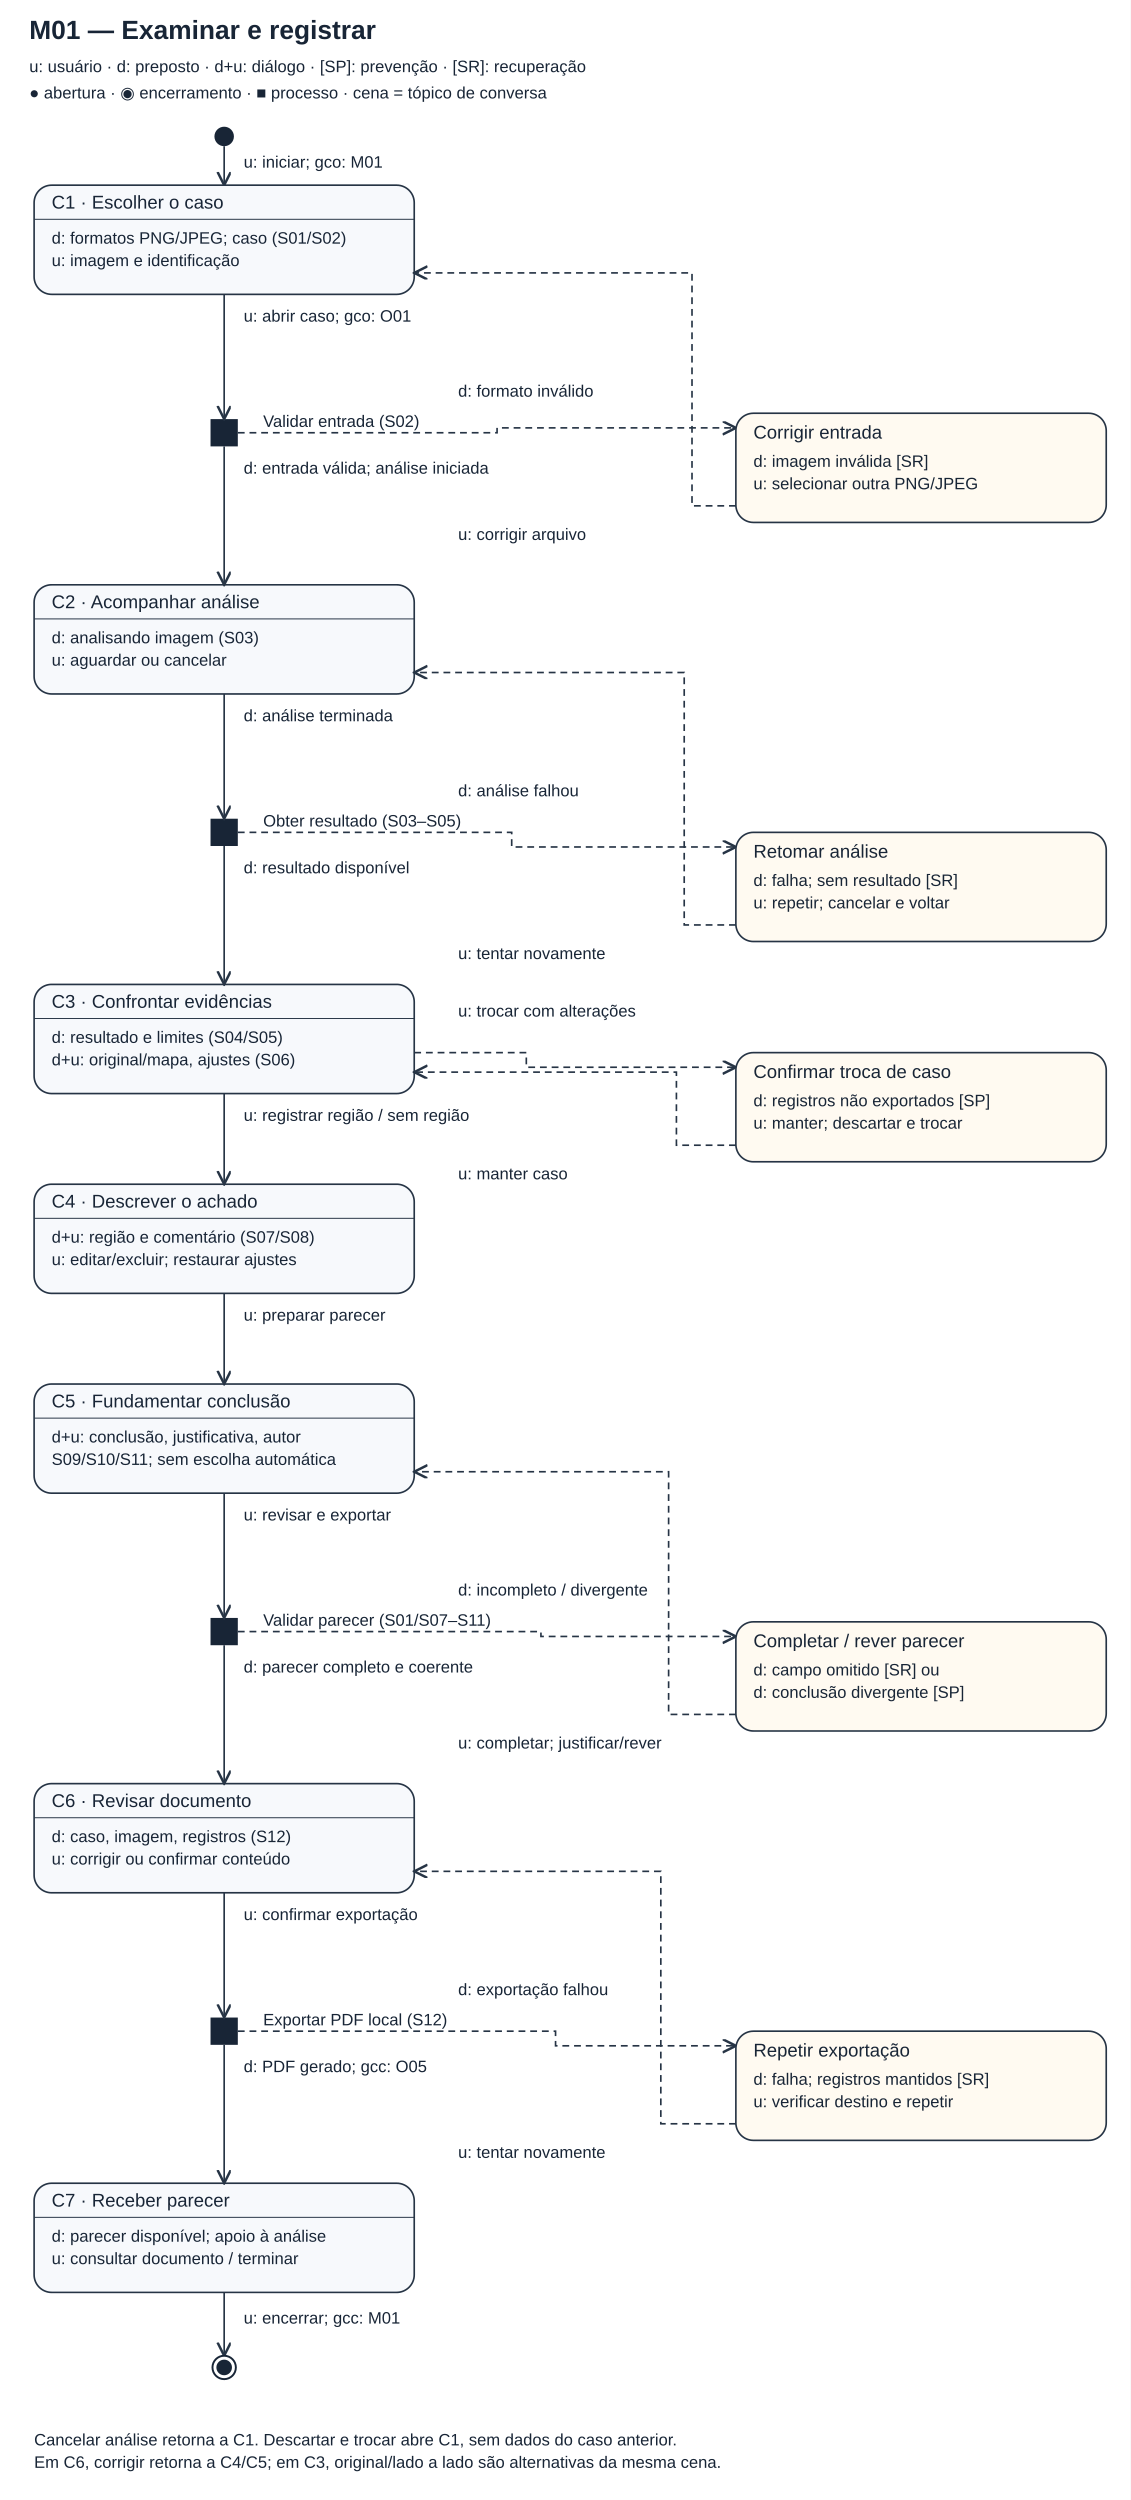
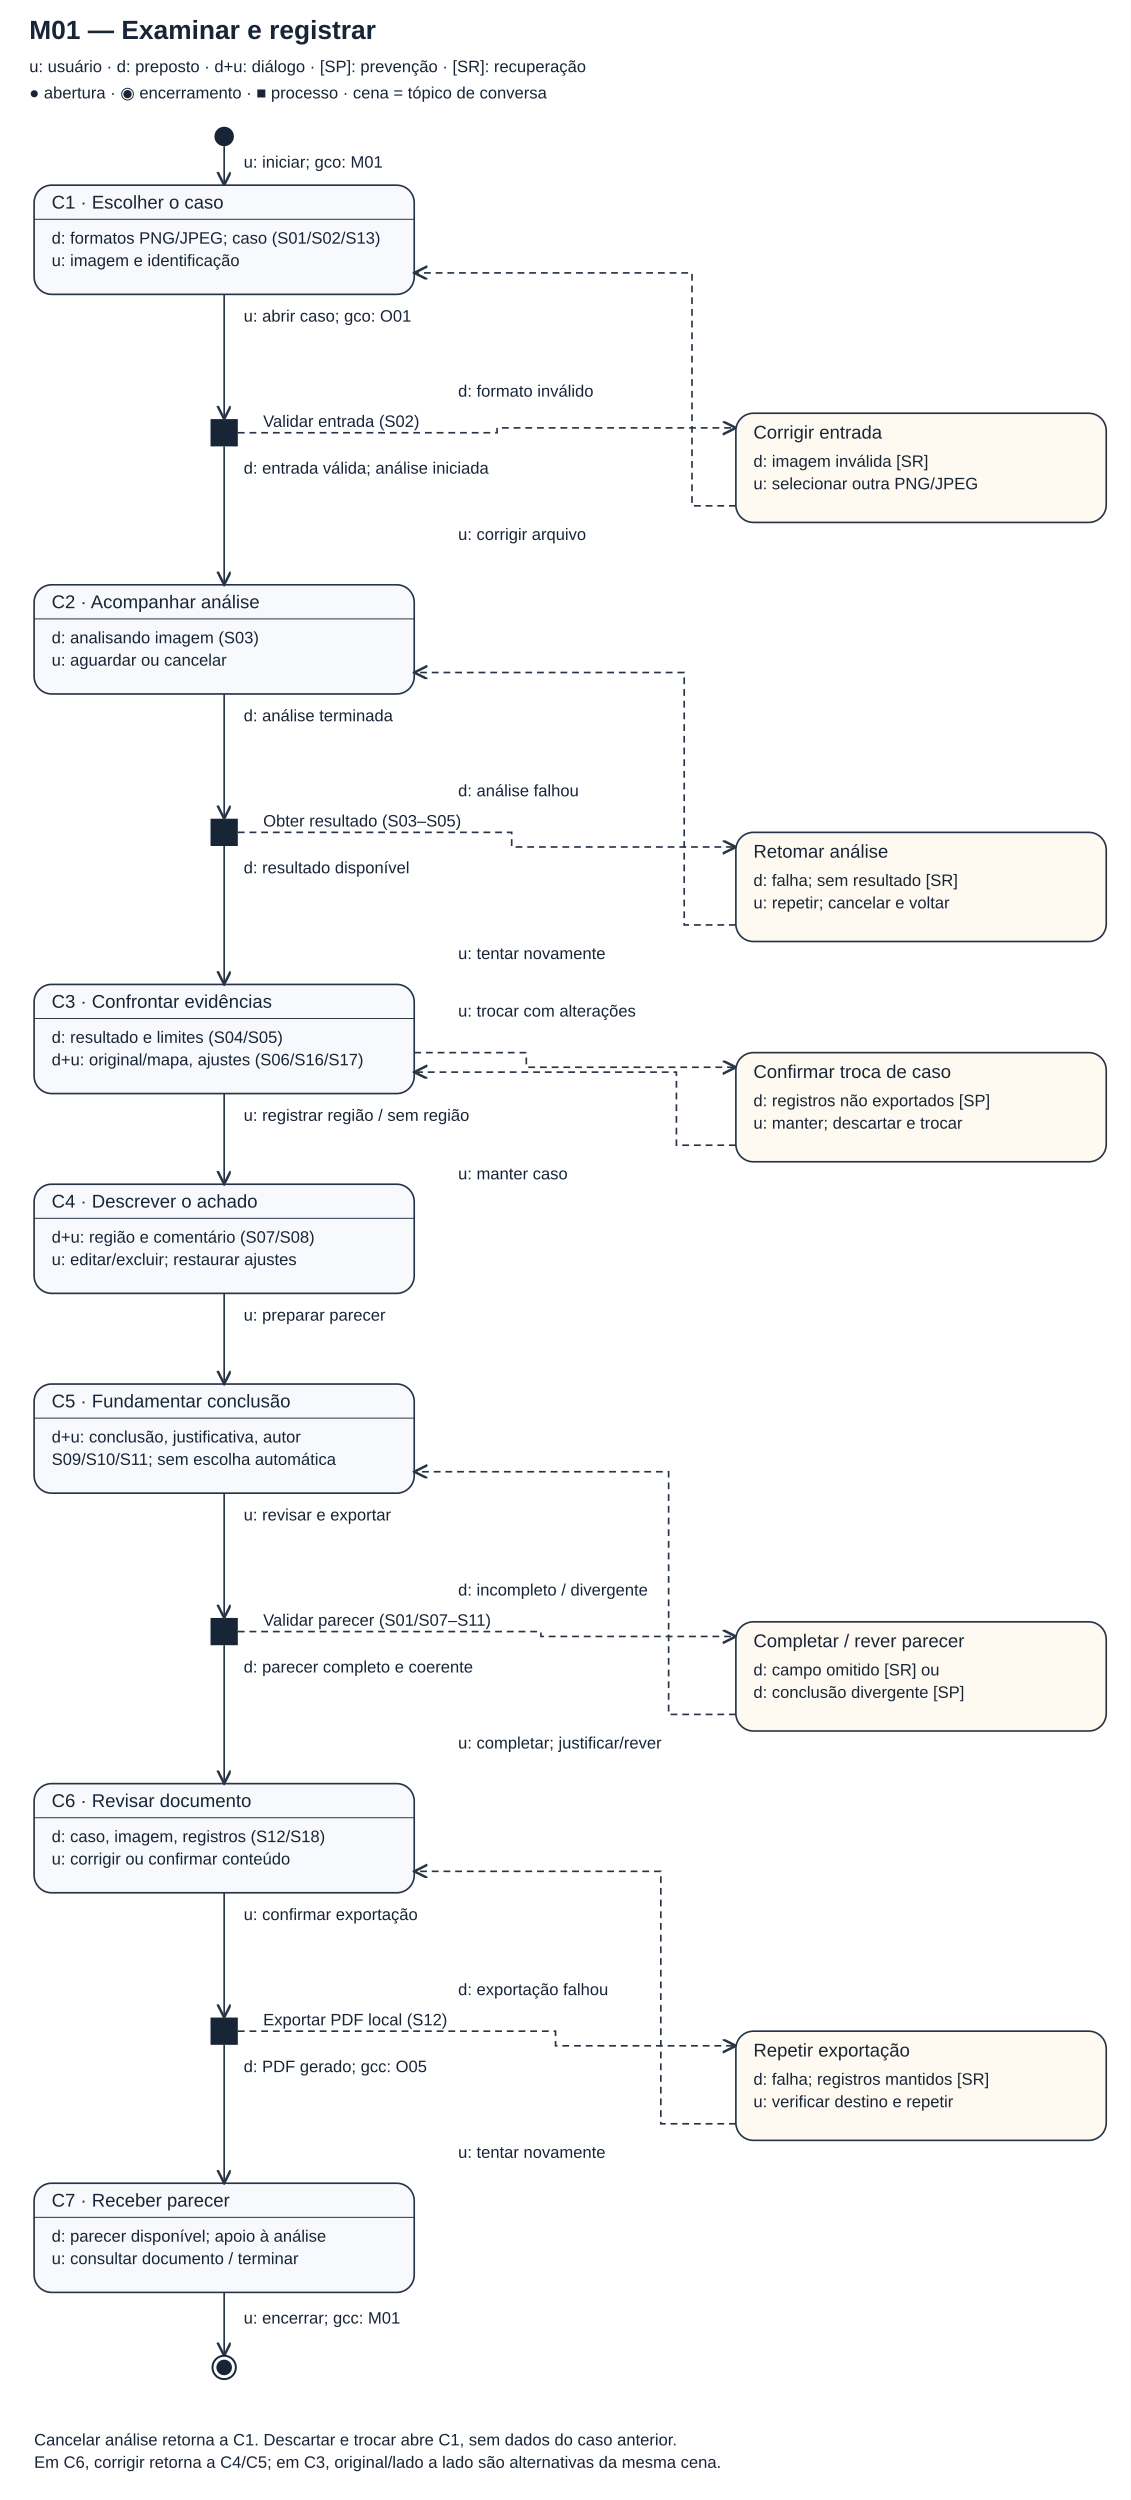
<svg xmlns="http://www.w3.org/2000/svg" width="1160" height="2565" viewBox="0 0 1160 2565" role="img" aria-labelledby="title desc">
  <defs>
    <marker id="a" markerWidth="9" markerHeight="9" refX="8" refY="4" orient="auto">
      <path d="M0,0 L8,4 L0,8" fill="none" stroke="#263445" stroke-width="1.5" />
    </marker>
  </defs>
  <rect width="100%" height="100%" fill="white" />
  <style>text{font-family:Arial,sans-serif;fill:#182536;font-size:19px}.title{font-size:27px;font-weight:bold}.small{font-size:17px}.edge{fill:none;stroke:#263445;stroke-width:1.7;marker-end:url(#a)}.speech{paint-order:stroke;stroke:white;stroke-width:7;stroke-linejoin:round}</style>
  <text x="30" y="40" class="title" text-anchor="start">M01 — Examinar e registrar</text>
  <text x="30" y="74" class="small" text-anchor="start">u: usuário · d: preposto · d+u: diálogo · [SP]: prevenção · [SR]: recuperação</text>
  <text x="30" y="101" class="small" text-anchor="start">● abertura · ◉ encerramento · ■ processo · cena = tópico de conversa</text>
  <circle cx="230" cy="140" r="10" fill="#182536" />
  <path class="edge" d="M230,150 V190" />
  <text x="250" y="172" class="speech small" text-anchor="start">u: iniciar; gco: M01</text>
  <rect x="35" y="190" width="390" height="112" rx="18" fill="#f7f9fc" stroke="#263445" stroke-width="1.7" />
  <path d="M35,225 H425" stroke="#263445" />
  <text x="53" y="214" class="" text-anchor="start">C1 · Escolher o caso</text>
-   <text x="53" y="250" class="small" text-anchor="start">d: formatos PNG/JPEG; caso (S01/S02)</text>
+   <text x="53" y="250" class="small" text-anchor="start">d: formatos PNG/JPEG; caso (S01/S02/S13)</text>
  <text x="53" y="273" class="small" text-anchor="start">u: imagem e identificação</text>
  <rect x="216" y="430" width="28" height="28" fill="#182536" />
  <text x="270" y="438" class="small" text-anchor="start">Validar entrada (S02)</text>
  <path class="edge" d="M230,302 V430" />
  <text x="250" y="330" class="speech small" text-anchor="start">u: abrir caso; gco: O01</text>
  <rect x="35" y="600" width="390" height="112" rx="18" fill="#f7f9fc" stroke="#263445" stroke-width="1.7" />
  <path d="M35,635 H425" stroke="#263445" />
  <text x="53" y="624" class="" text-anchor="start">C2 · Acompanhar análise</text>
  <text x="53" y="660" class="small" text-anchor="start">d: analisando imagem (S03)</text>
  <text x="53" y="683" class="small" text-anchor="start">u: aguardar ou cancelar</text>
  <path class="edge" d="M230,458 V600" />
  <text x="250" y="486" class="speech small" text-anchor="start">d: entrada válida; análise iniciada</text>
  <rect x="216" y="840" width="28" height="28" fill="#182536" />
  <text x="270" y="848" class="small" text-anchor="start">Obter resultado (S03–S05)</text>
  <path class="edge" d="M230,712 V840" />
  <text x="250" y="740" class="speech small" text-anchor="start">d: análise terminada</text>
  <rect x="35" y="1010" width="390" height="112" rx="18" fill="#f7f9fc" stroke="#263445" stroke-width="1.7" />
  <path d="M35,1045 H425" stroke="#263445" />
  <text x="53" y="1034" class="" text-anchor="start">C3 · Confrontar evidências</text>
  <text x="53" y="1070" class="small" text-anchor="start">d: resultado e limites (S04/S05)</text>
-   <text x="53" y="1093" class="small" text-anchor="start">d+u: original/mapa, ajustes (S06)</text>
+   <text x="53" y="1093" class="small" text-anchor="start">d+u: original/mapa, ajustes (S06/S16/S17)</text>
  <path class="edge" d="M230,868 V1010" />
  <text x="250" y="896" class="speech small" text-anchor="start">d: resultado disponível</text>
  <rect x="35" y="1215" width="390" height="112" rx="18" fill="#f7f9fc" stroke="#263445" stroke-width="1.7" />
  <path d="M35,1250 H425" stroke="#263445" />
  <text x="53" y="1239" class="" text-anchor="start">C4 · Descrever o achado</text>
  <text x="53" y="1275" class="small" text-anchor="start">d+u: região e comentário (S07/S08)</text>
  <text x="53" y="1298" class="small" text-anchor="start">u: editar/excluir; restaurar ajustes</text>
  <path class="edge" d="M230,1122 V1215" />
  <text x="250" y="1150" class="speech small" text-anchor="start">u: registrar região / sem região</text>
  <rect x="35" y="1420" width="390" height="112" rx="18" fill="#f7f9fc" stroke="#263445" stroke-width="1.7" />
  <path d="M35,1455 H425" stroke="#263445" />
  <text x="53" y="1444" class="" text-anchor="start">C5 · Fundamentar conclusão</text>
  <text x="53" y="1480" class="small" text-anchor="start">d+u: conclusão, justificativa, autor</text>
  <text x="53" y="1503" class="small" text-anchor="start">S09/S10/S11; sem escolha automática</text>
  <path class="edge" d="M230,1327 V1420" />
  <text x="250" y="1355" class="speech small" text-anchor="start">u: preparar parecer</text>
  <rect x="216" y="1660" width="28" height="28" fill="#182536" />
  <text x="270" y="1668" class="small" text-anchor="start">Validar parecer (S01/S07–S11)</text>
  <path class="edge" d="M230,1532 V1660" />
  <text x="250" y="1560" class="speech small" text-anchor="start">u: revisar e exportar</text>
  <rect x="35" y="1830" width="390" height="112" rx="18" fill="#f7f9fc" stroke="#263445" stroke-width="1.7" />
  <path d="M35,1865 H425" stroke="#263445" />
  <text x="53" y="1854" class="" text-anchor="start">C6 · Revisar documento</text>
-   <text x="53" y="1890" class="small" text-anchor="start">d: caso, imagem, registros (S12)</text>
+   <text x="53" y="1890" class="small" text-anchor="start">d: caso, imagem, registros (S12/S18)</text>
  <text x="53" y="1913" class="small" text-anchor="start">u: corrigir ou confirmar conteúdo</text>
  <path class="edge" d="M230,1688 V1830" />
  <text x="250" y="1716" class="speech small" text-anchor="start">d: parecer completo e coerente</text>
  <rect x="216" y="2070" width="28" height="28" fill="#182536" />
  <text x="270" y="2078" class="small" text-anchor="start">Exportar PDF local (S12)</text>
  <path class="edge" d="M230,1942 V2070" />
  <text x="250" y="1970" class="speech small" text-anchor="start">u: confirmar exportação</text>
  <rect x="35" y="2240" width="390" height="112" rx="18" fill="#f7f9fc" stroke="#263445" stroke-width="1.7" />
  <path d="M35,2275 H425" stroke="#263445" />
  <text x="53" y="2264" class="" text-anchor="start">C7 · Receber parecer</text>
  <text x="53" y="2300" class="small" text-anchor="start">d: parecer disponível; apoio à análise</text>
  <text x="53" y="2323" class="small" text-anchor="start">u: consultar documento / terminar</text>
  <path class="edge" d="M230,2098 V2240" />
  <text x="250" y="2126" class="speech small" text-anchor="start">d: PDF gerado; gcc: O05</text>
  <path class="edge" d="M230,2352 V2417" />
  <text x="250" y="2384" class="speech small" text-anchor="start">u: encerrar; gcc: M01</text>
  <circle cx="230" cy="2429" r="12" fill="white" stroke="#182536" stroke-width="2" />
  <circle cx="230" cy="2429" r="8" fill="#182536" />
  <path class="edge" d="M244,444 H510 V439 H755" stroke-dasharray="7 5" />
  <text x="470" y="407" class="speech small" text-anchor="start">d: formato inválido</text>
  <rect x="755" y="424" width="380" height="112" rx="18" fill="#fffaf1" stroke="#263445" stroke-width="1.7" />
  <text x="773" y="450" class="" text-anchor="start">Corrigir entrada</text>
  <text x="773" y="479" class="small" text-anchor="start">d: imagem inválida [SR]</text>
  <text x="773" y="502" class="small" text-anchor="start">u: selecionar outra PNG/JPEG</text>
  <path class="edge" d="M755,519 H710 V280 H425" stroke-dasharray="7 5" />
  <text x="470" y="554" class="speech small" text-anchor="start">u: corrigir arquivo</text>
  <path class="edge" d="M244,854 H525 V869 H755" stroke-dasharray="7 5" />
  <text x="470" y="817" class="speech small" text-anchor="start">d: análise falhou</text>
  <rect x="755" y="854" width="380" height="112" rx="18" fill="#fffaf1" stroke="#263445" stroke-width="1.7" />
  <text x="773" y="880" class="" text-anchor="start">Retomar análise</text>
  <text x="773" y="909" class="small" text-anchor="start">d: falha; sem resultado [SR]</text>
  <text x="773" y="932" class="small" text-anchor="start">u: repetir; cancelar e voltar</text>
  <path class="edge" d="M755,949 H702 V690 H425" stroke-dasharray="7 5" />
  <text x="470" y="984" class="speech small" text-anchor="start">u: tentar novamente</text>
  <path class="edge" d="M425,1080 H540 V1095 H755" stroke-dasharray="7 5" />
  <text x="470" y="1043" class="speech small" text-anchor="start">u: trocar com alterações</text>
  <rect x="755" y="1080" width="380" height="112" rx="18" fill="#fffaf1" stroke="#263445" stroke-width="1.7" />
  <text x="773" y="1106" class="" text-anchor="start">Confirmar troca de caso</text>
  <text x="773" y="1135" class="small" text-anchor="start">d: registros não exportados [SP]</text>
  <text x="773" y="1158" class="small" text-anchor="start">u: manter; descartar e trocar</text>
  <path class="edge" d="M755,1175 H694 V1100 H425" stroke-dasharray="7 5" />
  <text x="470" y="1210" class="speech small" text-anchor="start">u: manter caso</text>
  <path class="edge" d="M244,1674 H555 V1679 H755" stroke-dasharray="7 5" />
  <text x="470" y="1637" class="speech small" text-anchor="start">d: incompleto / divergente</text>
  <rect x="755" y="1664" width="380" height="112" rx="18" fill="#fffaf1" stroke="#263445" stroke-width="1.7" />
  <text x="773" y="1690" class="" text-anchor="start">Completar / rever parecer</text>
  <text x="773" y="1719" class="small" text-anchor="start">d: campo omitido [SR] ou</text>
  <text x="773" y="1742" class="small" text-anchor="start">d: conclusão divergente [SP]</text>
  <path class="edge" d="M755,1759 H686 V1510 H425" stroke-dasharray="7 5" />
  <text x="470" y="1794" class="speech small" text-anchor="start">u: completar; justificar/rever</text>
  <path class="edge" d="M244,2084 H570 V2099 H755" stroke-dasharray="7 5" />
  <text x="470" y="2047" class="speech small" text-anchor="start">d: exportação falhou</text>
  <rect x="755" y="2084" width="380" height="112" rx="18" fill="#fffaf1" stroke="#263445" stroke-width="1.7" />
  <text x="773" y="2110" class="" text-anchor="start">Repetir exportação</text>
  <text x="773" y="2139" class="small" text-anchor="start">d: falha; registros mantidos [SR]</text>
  <text x="773" y="2162" class="small" text-anchor="start">u: verificar destino e repetir</text>
  <path class="edge" d="M755,2179 H678 V1920 H425" stroke-dasharray="7 5" />
  <text x="470" y="2214" class="speech small" text-anchor="start">u: tentar novamente</text>
  <text x="35" y="2509" class="small" text-anchor="start">Cancelar análise retorna a C1. Descartar e trocar abre C1, sem dados do caso anterior.</text>
  <text x="35" y="2532" class="small" text-anchor="start">Em C6, corrigir retorna a C4/C5; em C3, original/lado a lado são alternativas da mesma cena.</text>
</svg>
